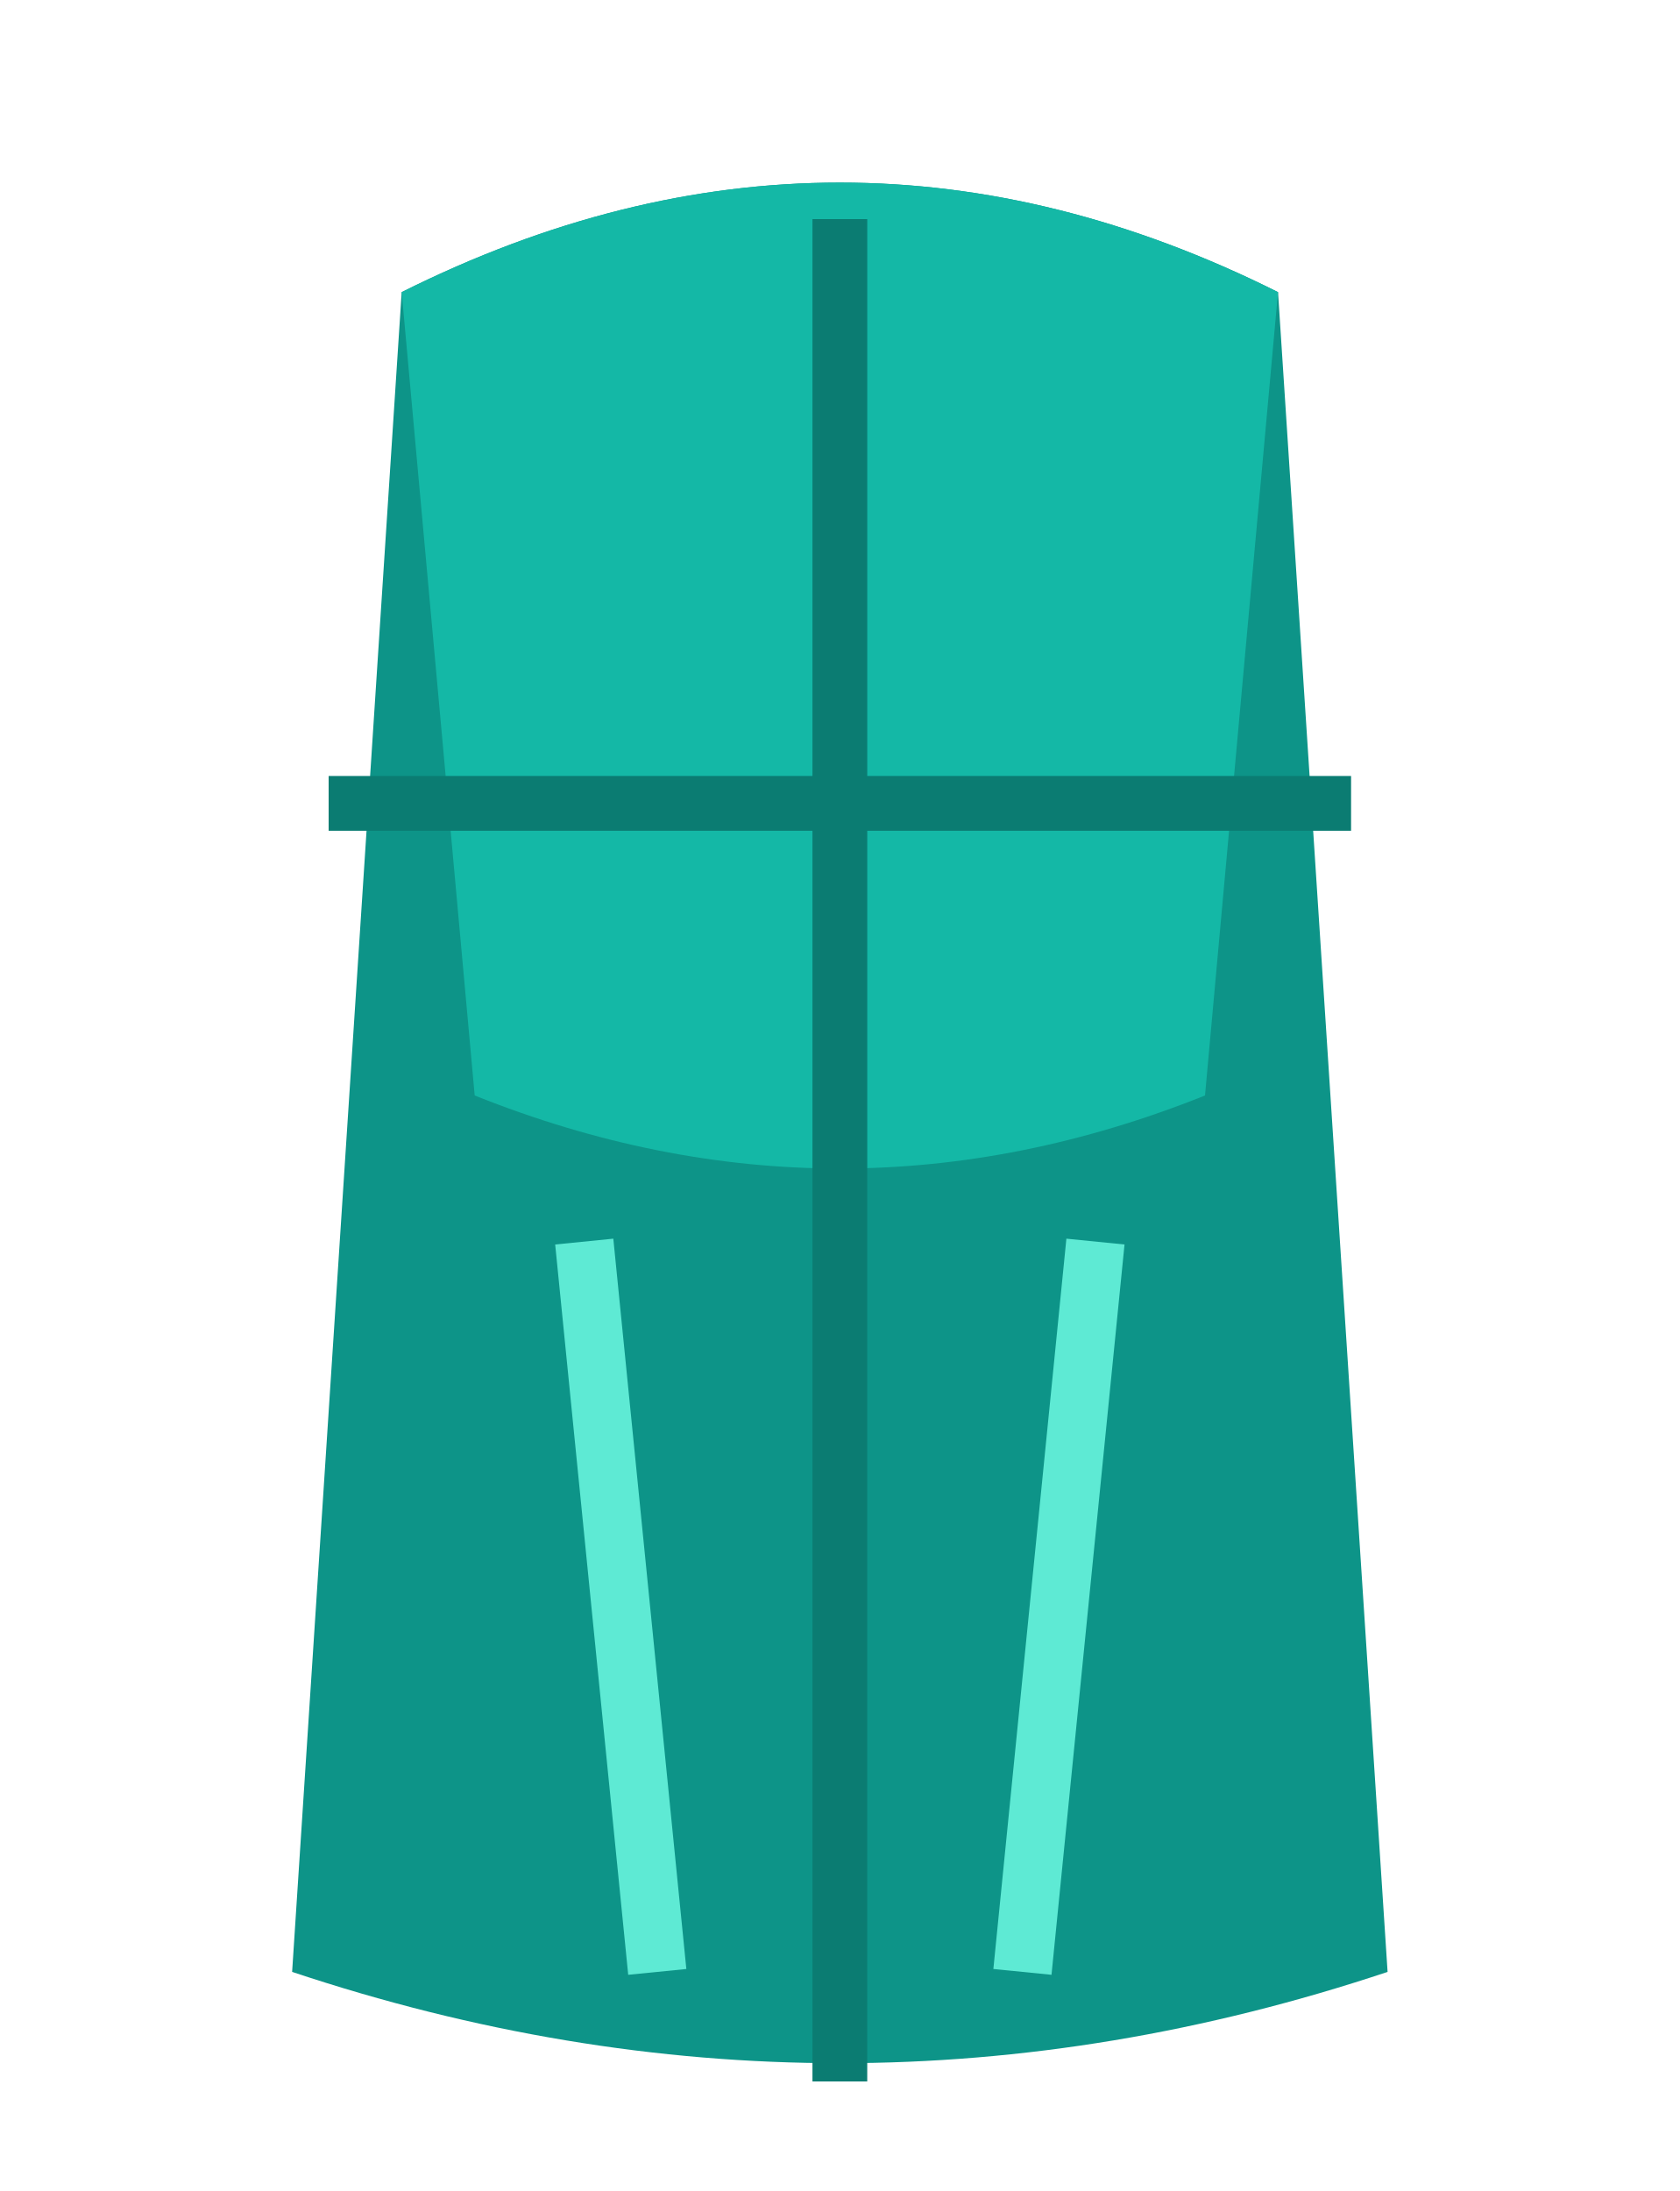
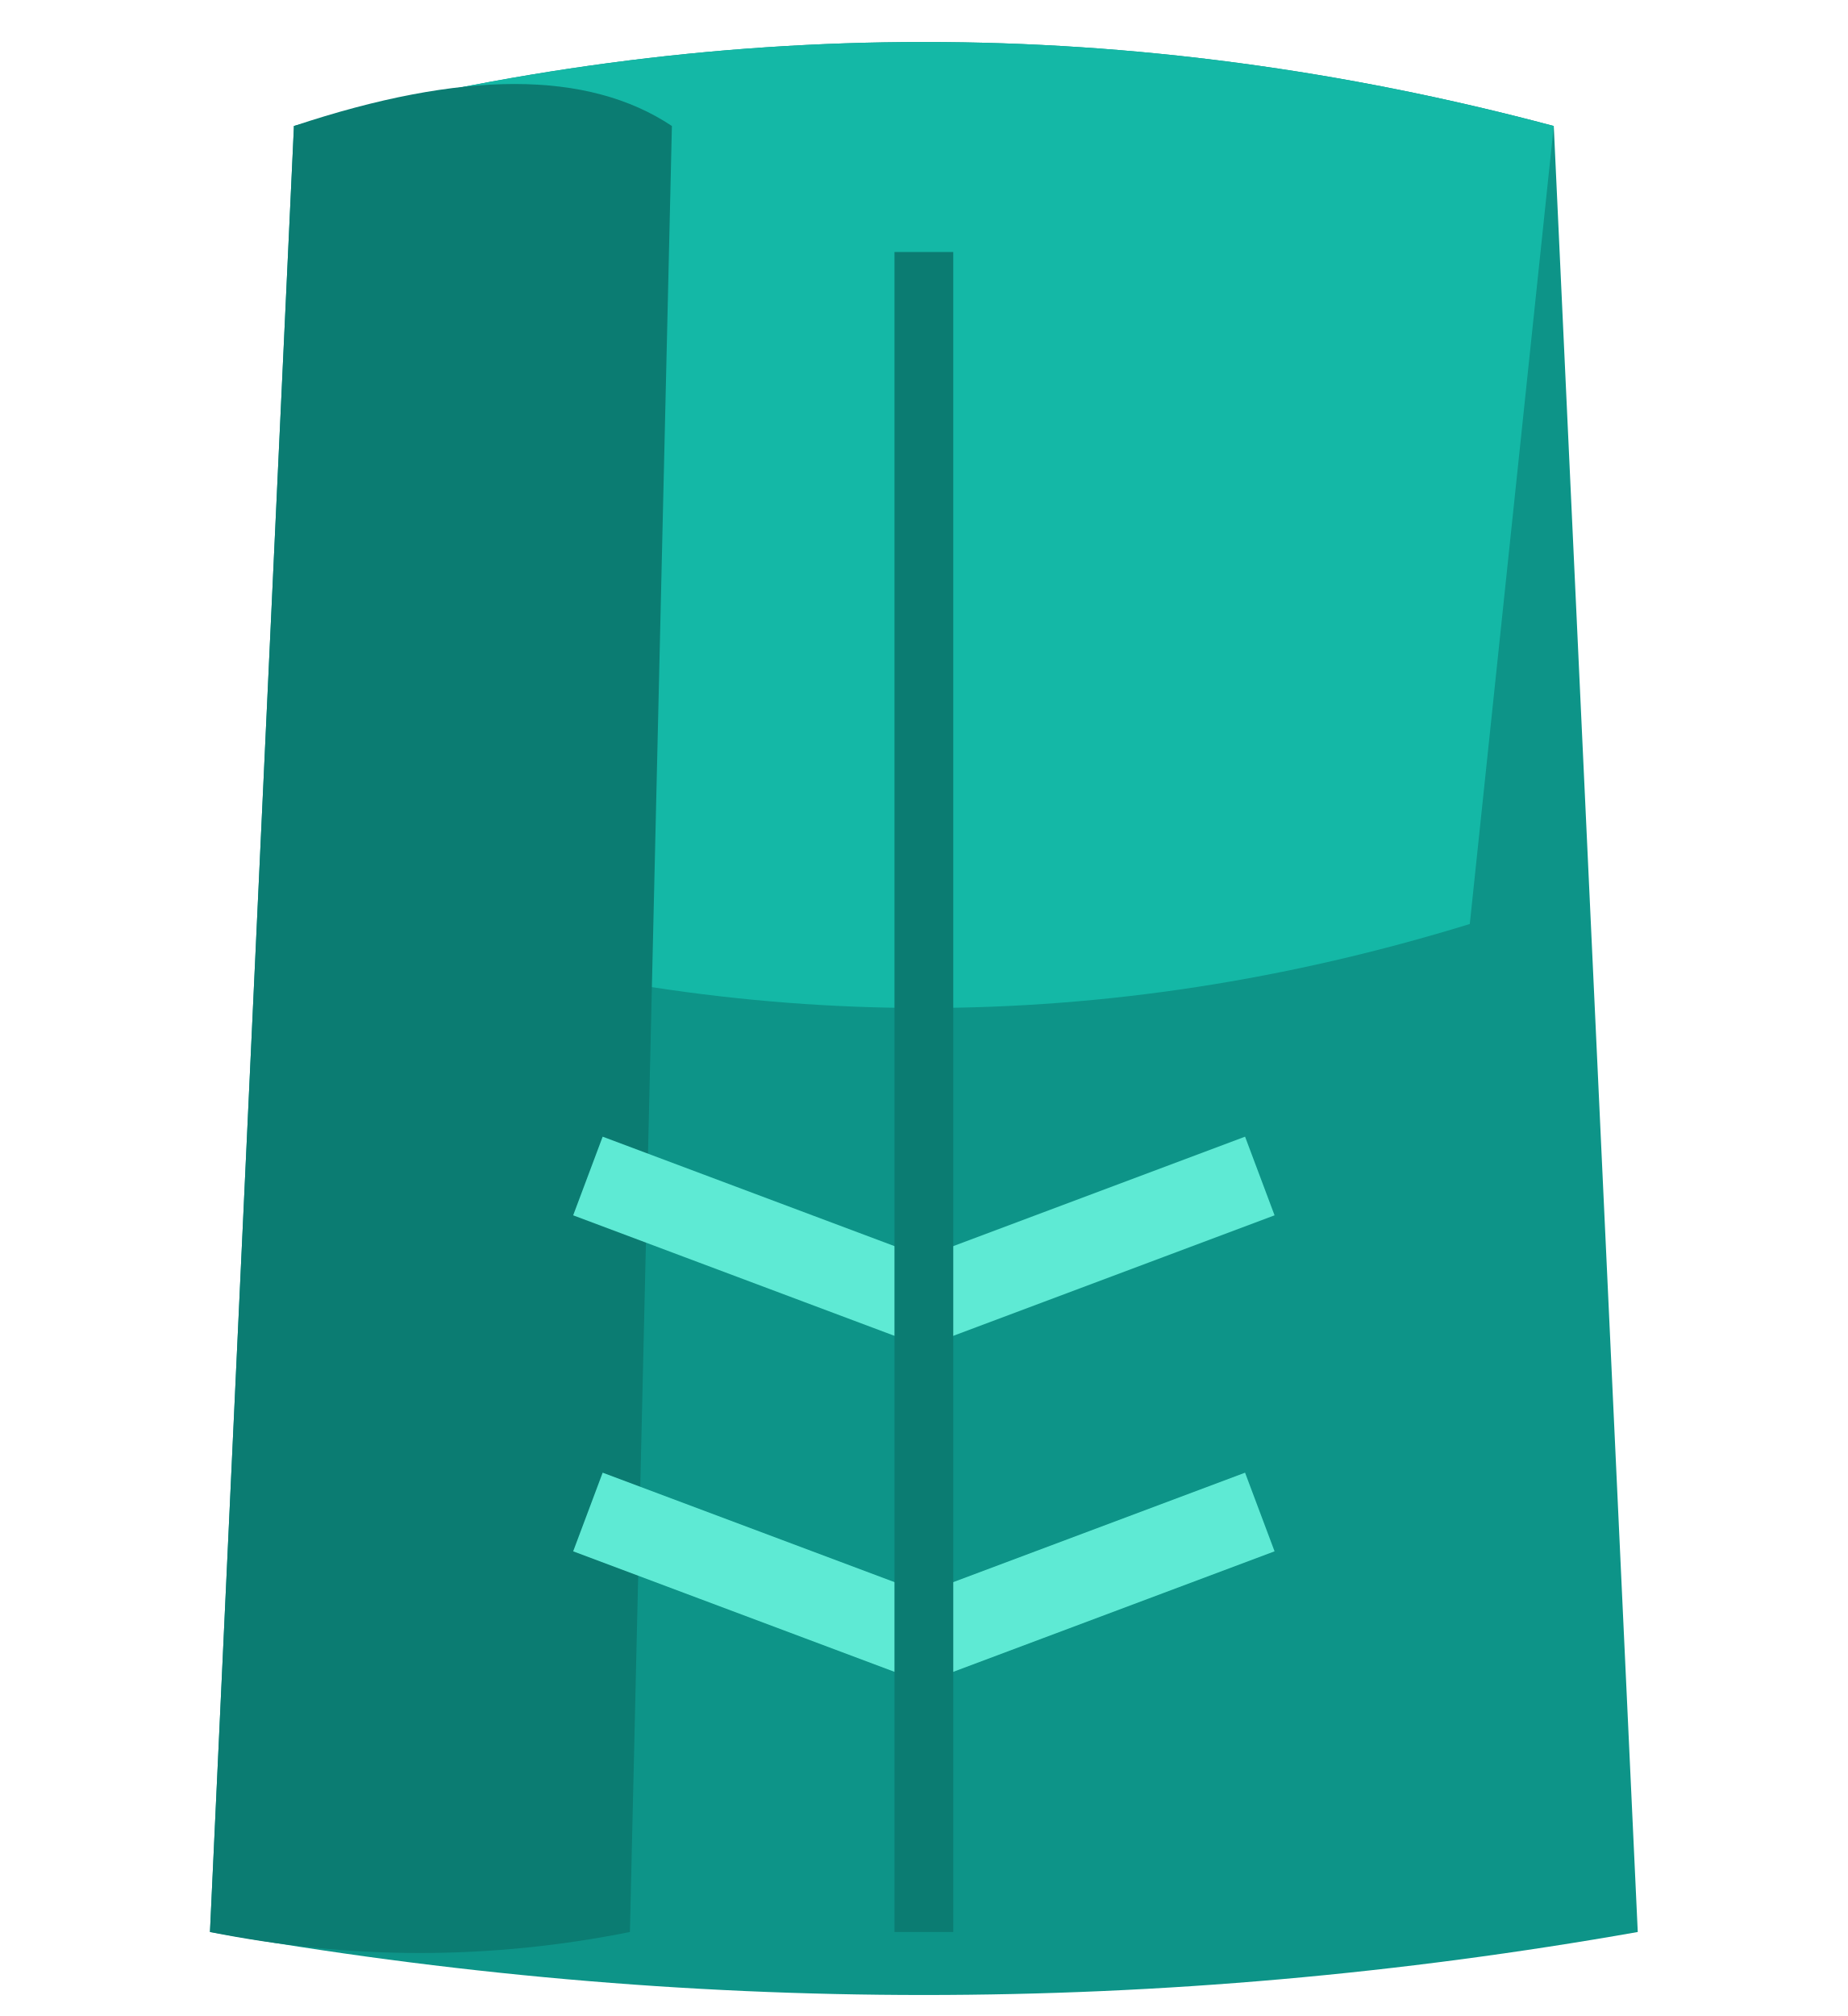
- <svg xmlns="http://www.w3.org/2000/svg" viewBox="0 0 46 60" width="46" height="60">
-   <path d="M11 8 Q23 2 35 8 L38 54 Q23 59 8 54 Z" fill="#0d9488" />
-   <path d="M11 8 Q23 2 35 8 L33 30 Q23 34 13 30 Z" fill="#14b8a6" />
-   <path d="M23 6 L23 57" stroke="#0b7c72" stroke-width="1.5" />
-   <path d="M16 34 L18 54 M30 34 L28 54" stroke="#5eead4" stroke-width="1.6" />
-   <path d="M9 22 L37 22" stroke="#0b7c72" stroke-width="1.5" />
+ <svg xmlns="http://www.w3.org/2000/svg" viewBox="0 0 44 48" width="44" height="48">
+   <path d="M7 3 Q22 -1 37 3 L39 46 Q22 49 5 46 Z" fill="#0d9488" />
+   <path d="M7 3 Q22 -1 37 3 L35 22 Q22 26 9 22 Z" fill="#14b8a6" />
+   <path d="M7 3 Q13 1 16 3 L15 46 Q10 47 5 46 Z" fill="#0b7c72" />
+   <path d="M14 28 L22 31 L30 28" fill="none" stroke="#5eead4" stroke-width="2" />
+   <path d="M14 36 L22 39 L30 36" fill="none" stroke="#5eead4" stroke-width="2" />
+   <line x1="22" y1="6" x2="22" y2="46" stroke="#0b7c72" stroke-width="1.4" />
</svg>
